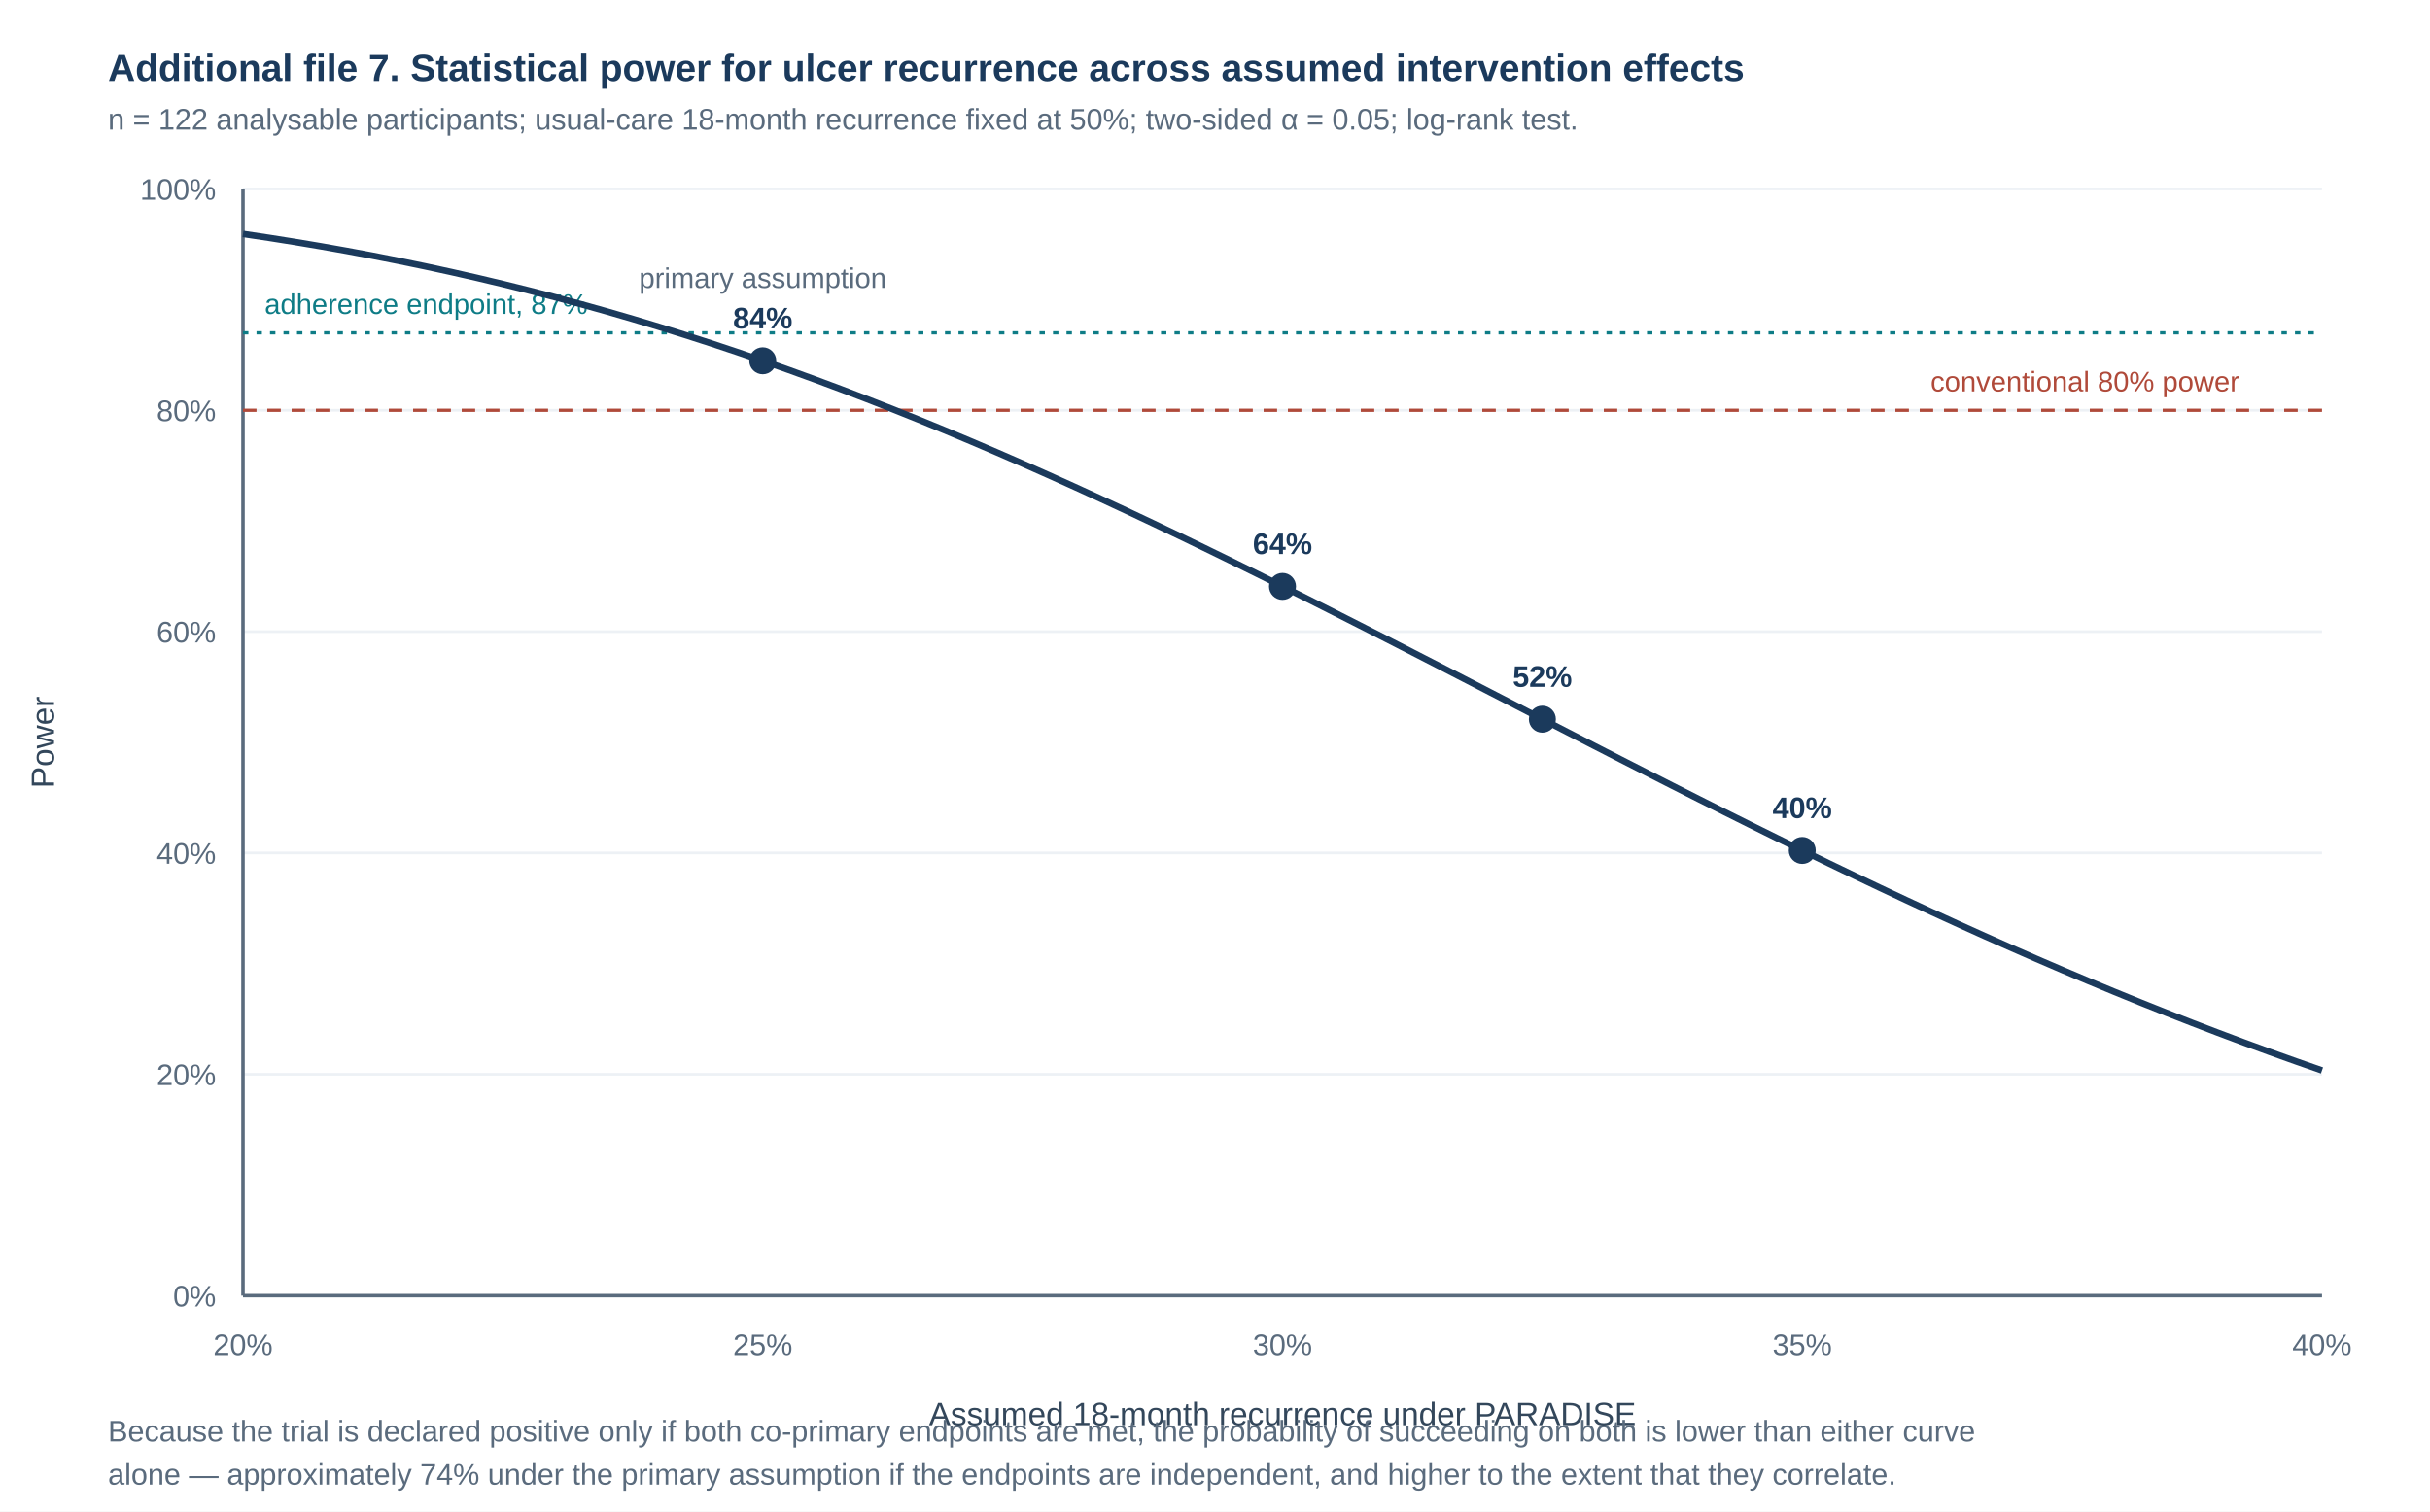
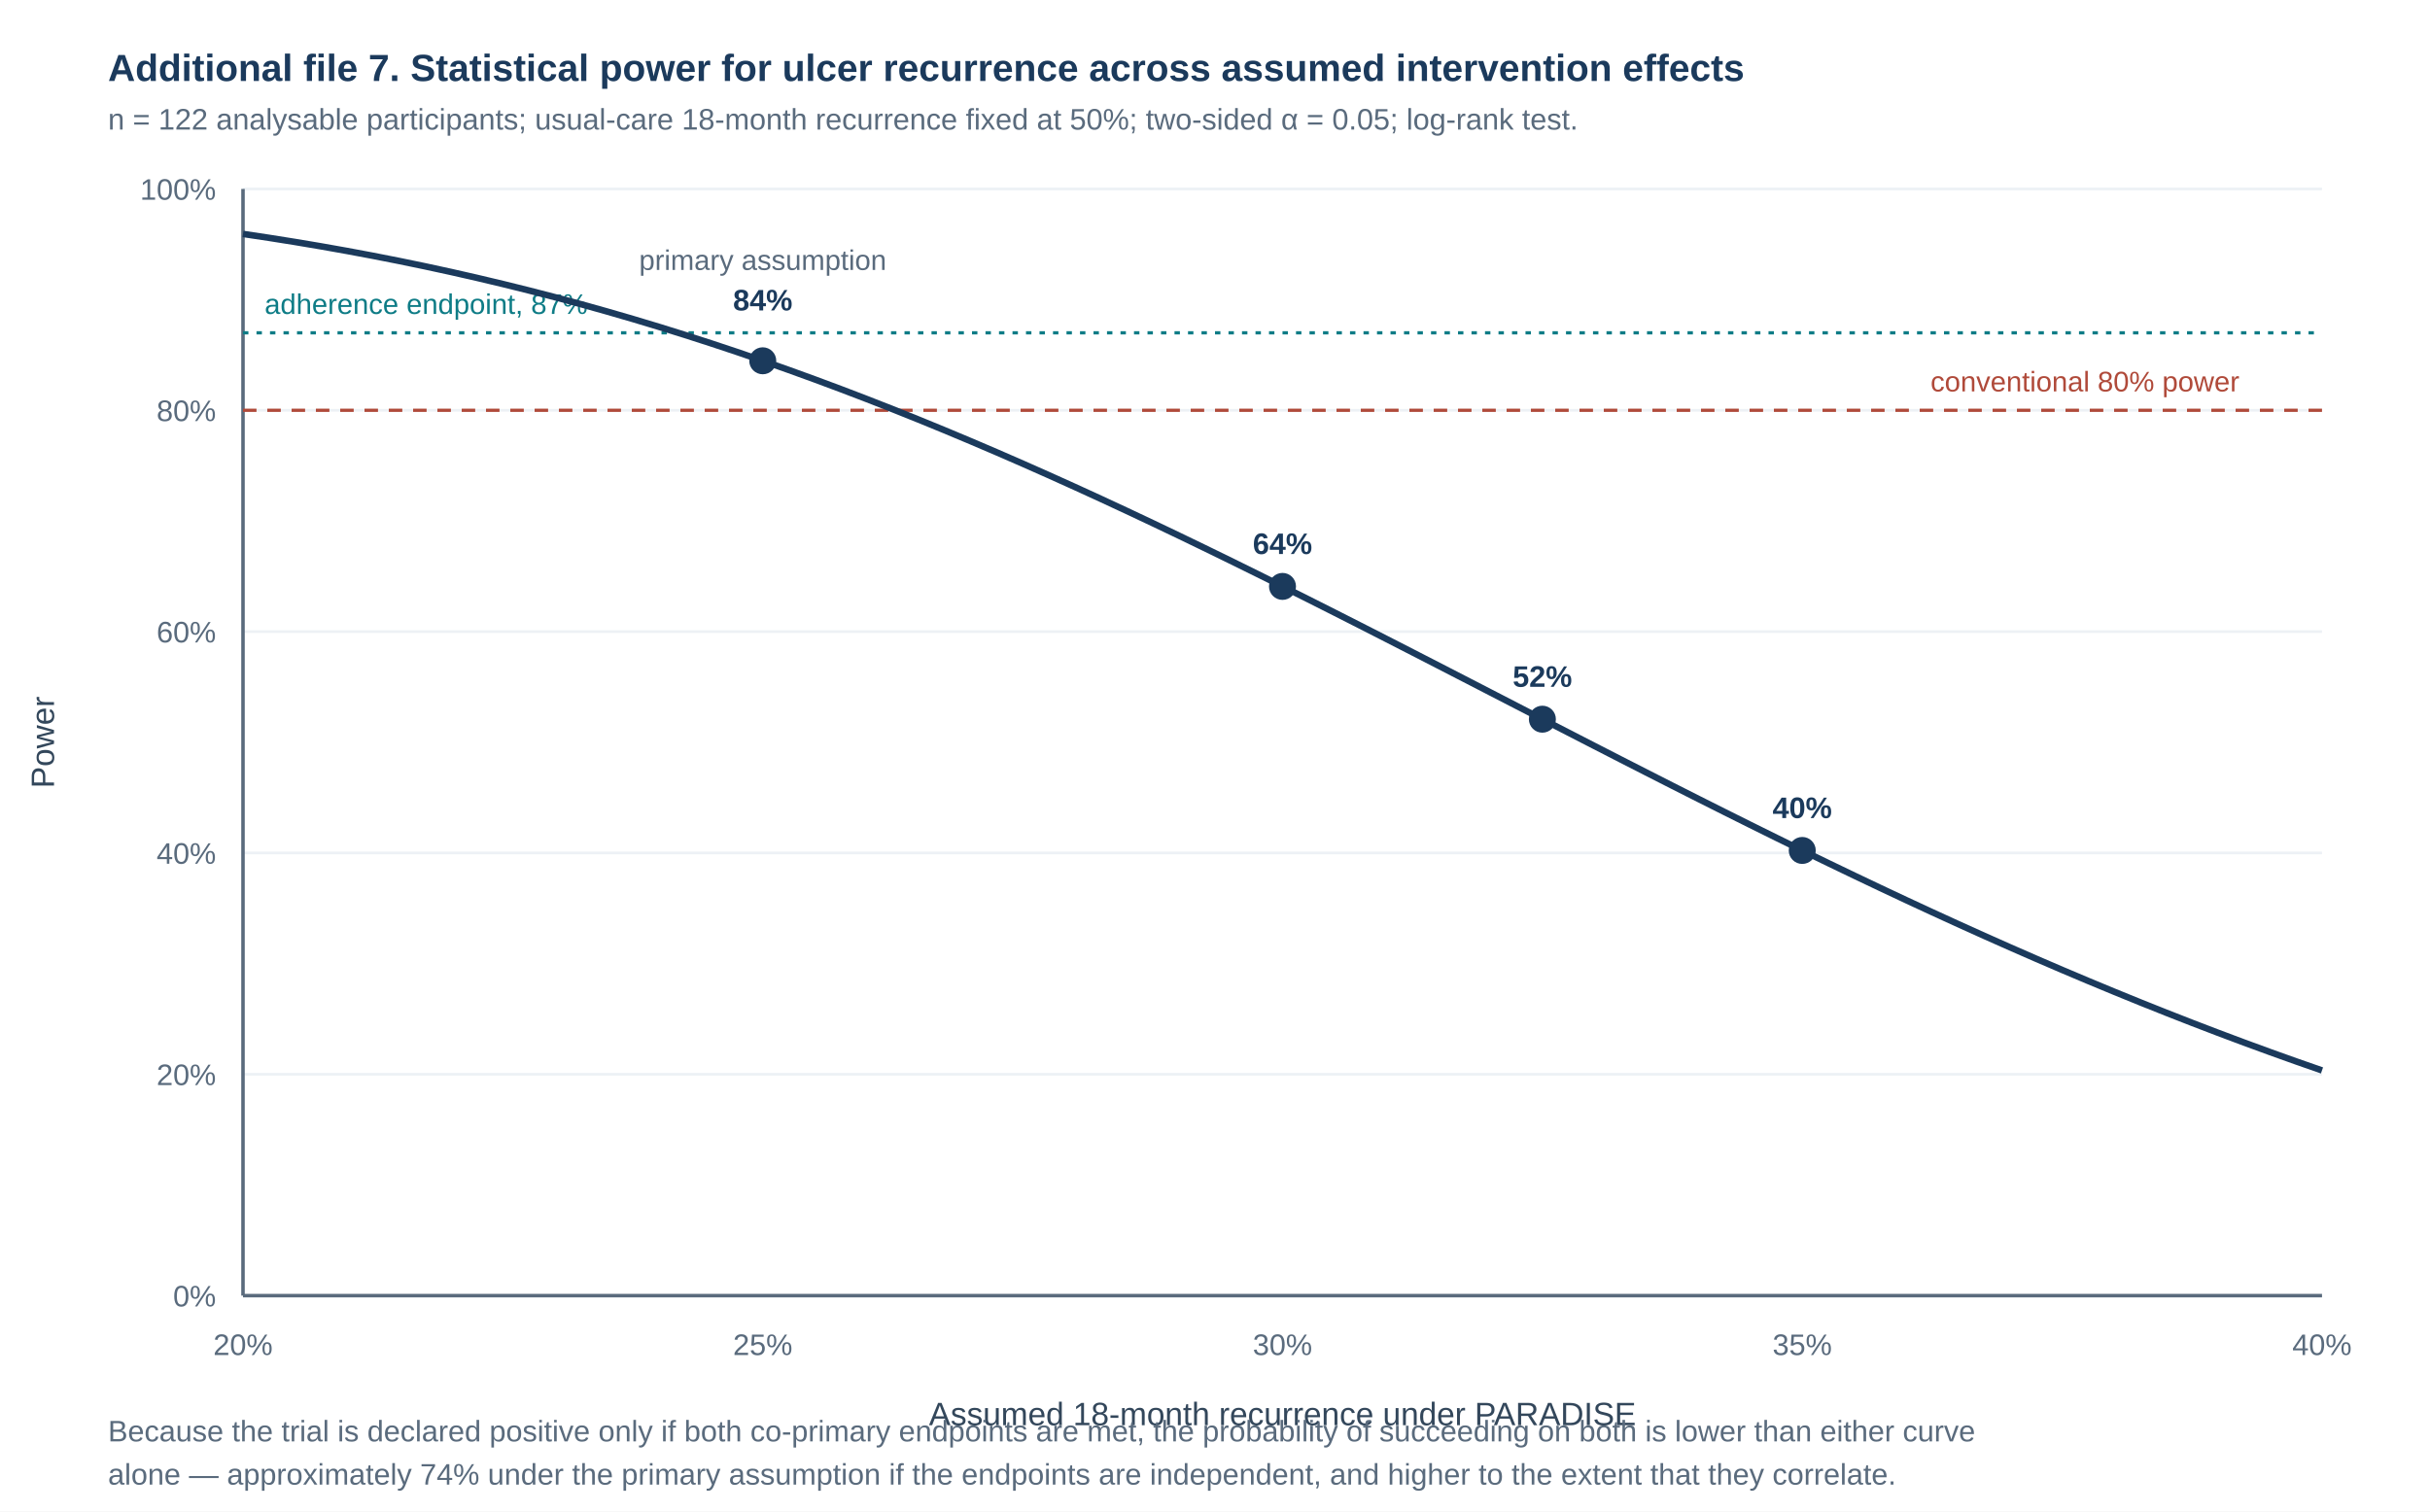
<svg xmlns="http://www.w3.org/2000/svg" viewBox="0 0 900 560" width="900" height="560" font-family="Arial, Helvetica, sans-serif">
  <rect width="900" height="560" fill="#FFFFFF" />
  <text x="40" y="30" font-size="14" font-weight="bold" fill="#1B3A5C">Additional file 7. Statistical power for ulcer recurrence across assumed intervention effects</text>
  <text x="40" y="48" font-size="11" fill="#5A6B7D">n = 122 analysable participants; usual-care 18-month recurrence fixed at 50%; two-sided α = 0.05; log-rank test.</text>
  <line x1="90" y1="480" x2="860" y2="480" stroke="#EDF1F5" stroke-width="1" />
  <text x="80" y="484" font-size="11" fill="#5A6B7D" text-anchor="end">0%</text>
  <line x1="90" y1="398" x2="860" y2="398" stroke="#EDF1F5" stroke-width="1" />
  <text x="80" y="402" font-size="11" fill="#5A6B7D" text-anchor="end">20%</text>
  <line x1="90" y1="316" x2="860" y2="316" stroke="#EDF1F5" stroke-width="1" />
  <text x="80" y="320" font-size="11" fill="#5A6B7D" text-anchor="end">40%</text>
  <line x1="90" y1="234" x2="860" y2="234" stroke="#EDF1F5" stroke-width="1" />
  <text x="80" y="238" font-size="11" fill="#5A6B7D" text-anchor="end">60%</text>
  <line x1="90" y1="152" x2="860" y2="152" stroke="#EDF1F5" stroke-width="1" />
  <text x="80" y="156" font-size="11" fill="#5A6B7D" text-anchor="end">80%</text>
  <line x1="90" y1="70" x2="860" y2="70" stroke="#EDF1F5" stroke-width="1" />
  <text x="80" y="74" font-size="11" fill="#5A6B7D" text-anchor="end">100%</text>
  <text x="90" y="502" font-size="11" fill="#5A6B7D" text-anchor="middle">20%</text>
  <text x="282.5" y="502" font-size="11" fill="#5A6B7D" text-anchor="middle">25%</text>
  <text x="475" y="502" font-size="11" fill="#5A6B7D" text-anchor="middle">30%</text>
  <text x="667.5" y="502" font-size="11" fill="#5A6B7D" text-anchor="middle">35%</text>
  <text x="860" y="502" font-size="11" fill="#5A6B7D" text-anchor="middle">40%</text>
  <line x1="90" y1="480" x2="860" y2="480" stroke="#5A6B7D" stroke-width="1.3" />
  <line x1="90" y1="70" x2="90" y2="480" stroke="#5A6B7D" stroke-width="1.3" />
  <line x1="90" y1="152" x2="860" y2="152" stroke="#B04A3A" stroke-width="1.2" stroke-dasharray="5,4" />
  <text x="715" y="145" font-size="10.5" fill="#B04A3A">conventional 80% power</text>
  <line x1="90" y1="123.3" x2="860" y2="123.3" stroke="#0E7C86" stroke-width="1.2" stroke-dasharray="2,3" />
  <text x="98" y="116.3" font-size="10.5" fill="#0E7C86">adherence endpoint, 87%</text>
  <polyline points="90,86.665 99.625,88.108 109.25,89.638 118.875,91.257 128.5,92.966 138.125,94.767 147.75,96.663 157.375,98.654 167,100.743 176.625,102.931 186.25,105.218 195.875,107.605 205.5,110.094 215.125,112.684 224.75,115.377 234.375,118.171 244,121.068 253.625,124.066 263.25,127.165 272.875,130.364 282.5,133.663 292.125,137.06 301.75,140.554 311.375,144.142 321,147.825 330.625,151.598 340.25,155.461 349.875,159.41 359.5,163.443 369.125,167.558 378.75,171.752 388.375,176.02 398,180.361 407.625,184.77 417.25,189.245 426.875,193.781 436.5,198.375 446.125,203.023 455.75,207.721 465.375,212.464 475,217.249 484.625,222.072 494.25,226.927 503.875,231.812 513.5,236.721 523.125,241.65 532.75,246.595 542.375,251.551 552,256.514 561.625,261.479 571.25,266.443 580.875,271.401 590.5,276.348 600.125,281.281 609.75,286.196 619.375,291.088 629,295.953 638.625,300.788 648.25,305.589 657.875,310.352 667.5,315.073 677.125,319.75 686.75,324.379 696.375,328.956 706,333.48 715.625,337.946 725.25,342.352 734.875,346.696 744.5,350.974 754.125,355.186 763.75,359.328 773.375,363.399 783,367.396 792.625,371.319 802.25,375.165 811.875,378.933 821.5,382.622 831.125,386.232 840.75,389.76 850.375,393.206 860,396.57" fill="none" stroke="#1B3A5C" stroke-width="2.4" />
  <circle cx="282.5" cy="133.663" r="5" fill="#1B3A5C" />
-   <text x="282.5" y="121.663" font-size="11" font-weight="bold" fill="#1B3A5C" text-anchor="middle">84%</text>
-   <text x="282.5" y="106.663" font-size="10.5" fill="#5A6B7D" text-anchor="middle">primary assumption</text>
+   <text x="282.5" y="115" font-size="11" font-weight="bold" fill="#1B3A5C" text-anchor="middle">84%</text>
+   <text x="282.5" y="100" font-size="10.5" fill="#5A6B7D" text-anchor="middle">primary assumption</text>
  <circle cx="475" cy="217.249" r="5" fill="#1B3A5C" />
  <text x="475" y="205.249" font-size="11" font-weight="bold" fill="#1B3A5C" text-anchor="middle">64%</text>
  <circle cx="571.25" cy="266.443" r="5" fill="#1B3A5C" />
  <text x="571.25" y="254.443" font-size="11" font-weight="bold" fill="#1B3A5C" text-anchor="middle">52%</text>
  <circle cx="667.5" cy="315.073" r="5" fill="#1B3A5C" />
  <text x="667.5" y="303.073" font-size="11" font-weight="bold" fill="#1B3A5C" text-anchor="middle">40%</text>
  <text x="475" y="528" font-size="12" fill="#33475B" text-anchor="middle">Assumed 18-month recurrence under PARADISE</text>
  <text x="20" y="275" font-size="12" fill="#33475B" transform="rotate(-90 20 275)" text-anchor="middle">Power</text>
  <text x="40" y="534" font-size="11" fill="#5A6B7D">Because the trial is declared positive only if both co-primary endpoints are met, the probability of succeeding on both is lower than either curve</text>
  <text x="40" y="550" font-size="11" fill="#5A6B7D">alone — approximately 74% under the primary assumption if the endpoints are independent, and higher to the extent that they correlate.</text>
</svg>
